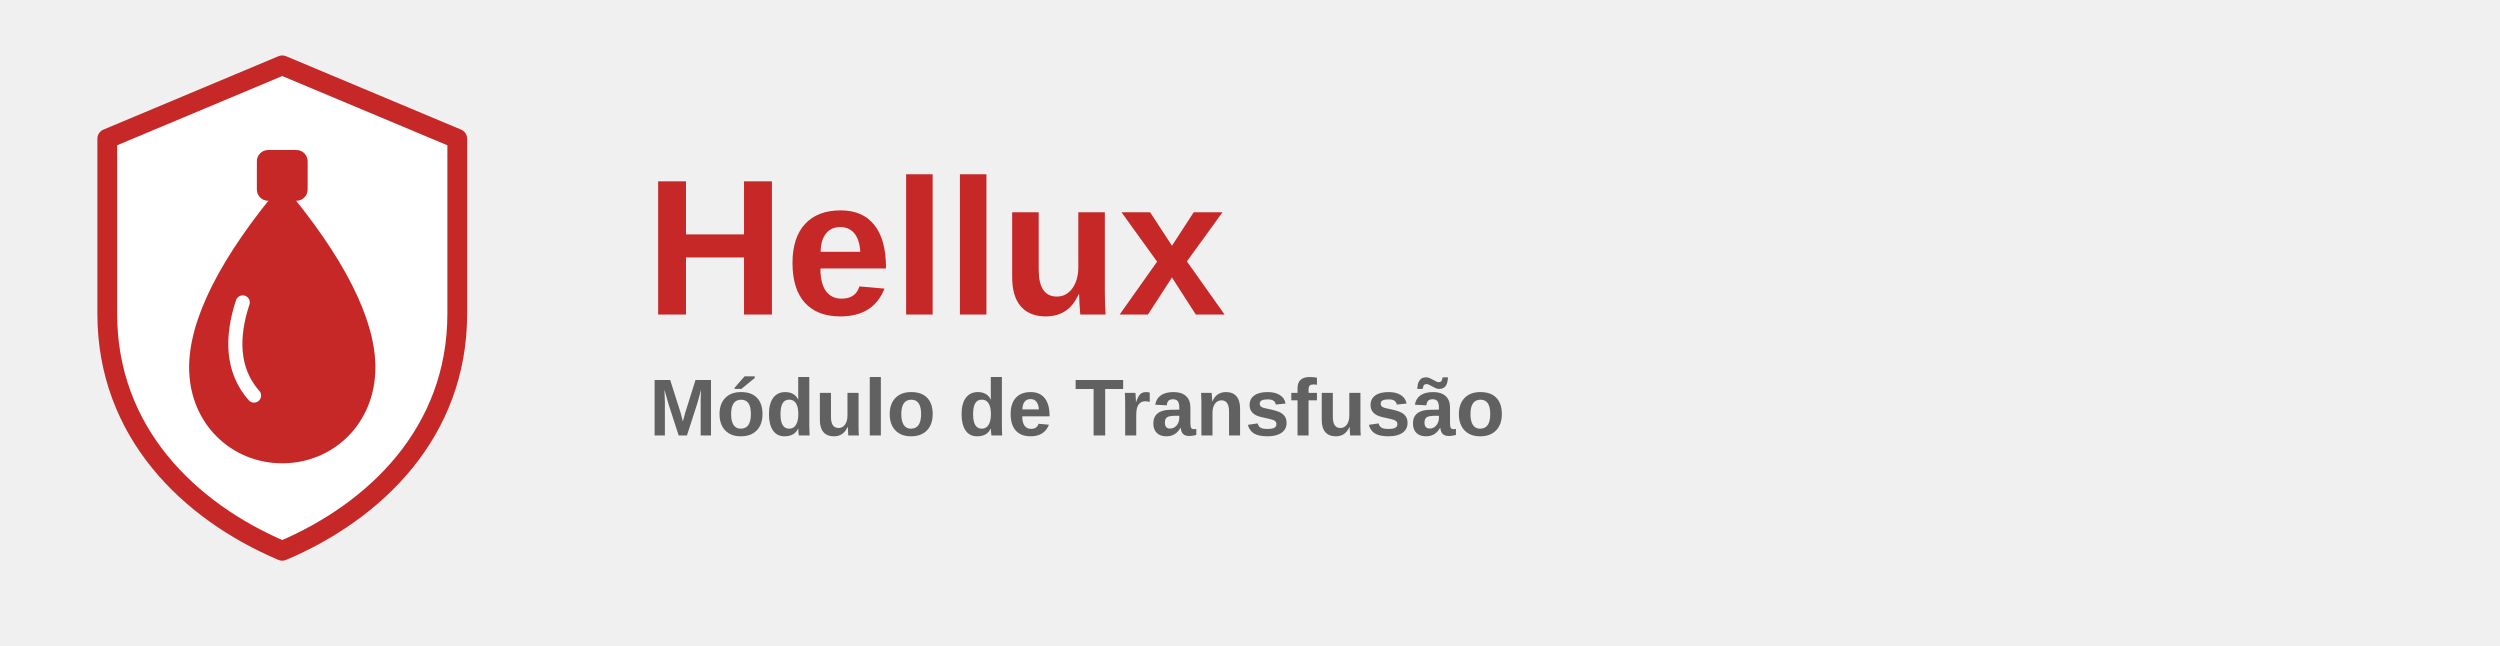
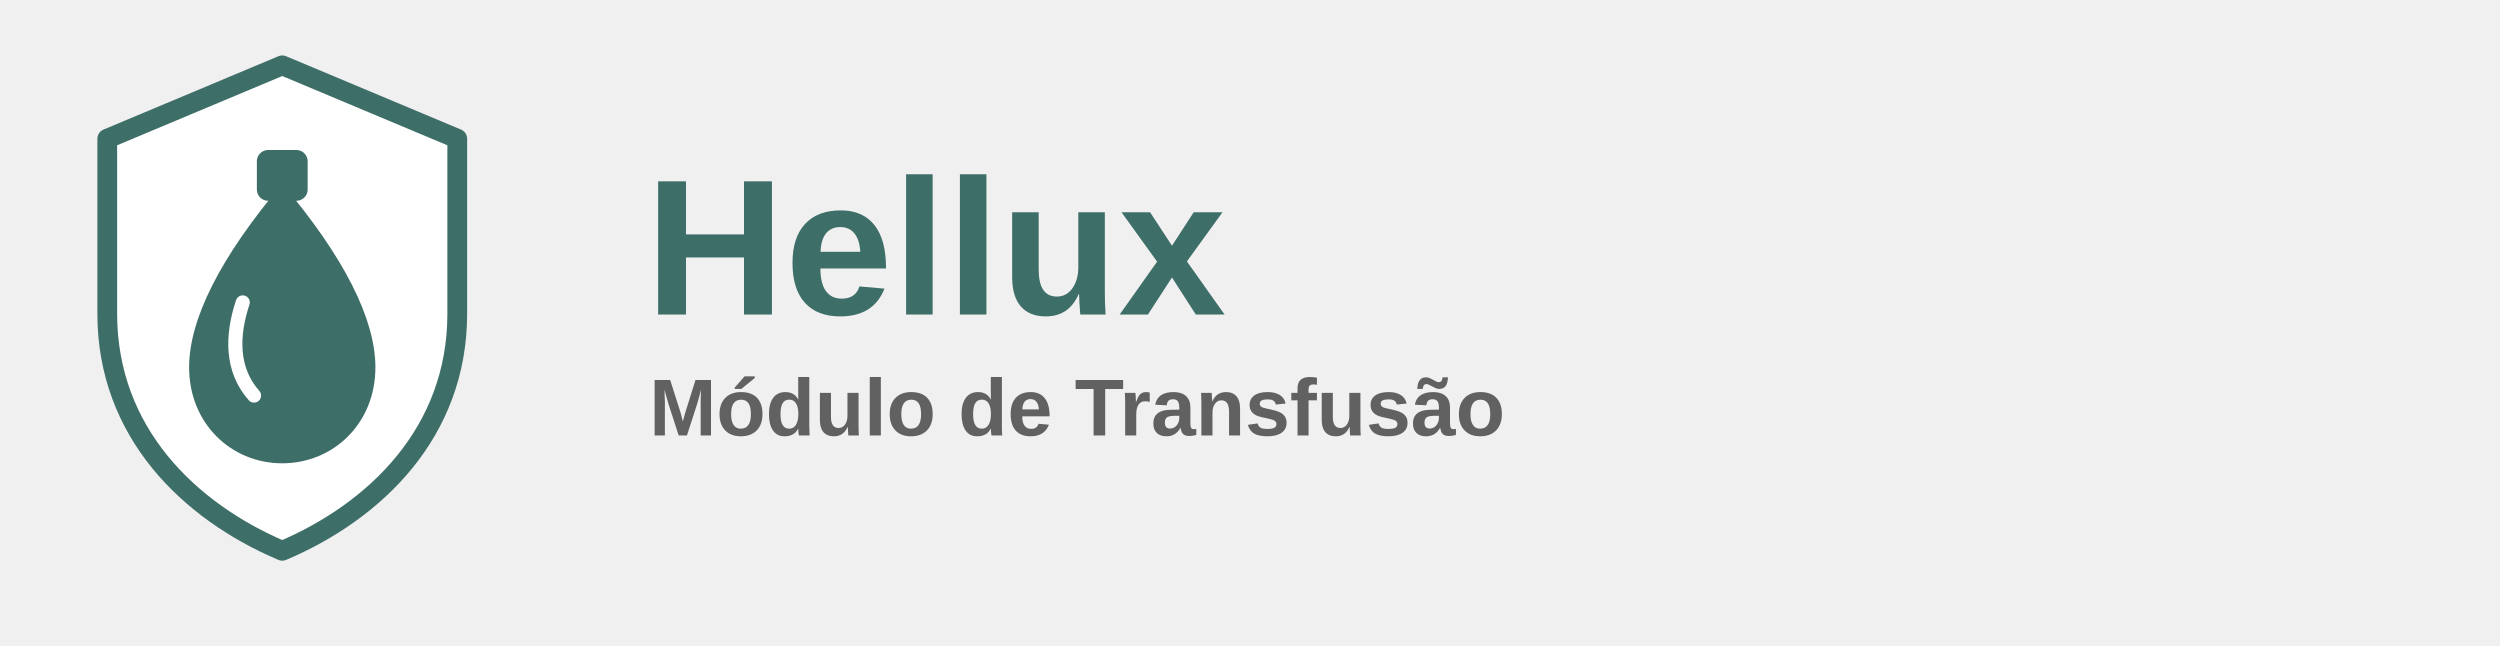
<svg xmlns="http://www.w3.org/2000/svg" viewBox="0 0 620 160">
  <defs>
    <symbol id="hg-icon2" viewBox="0 0 200 200">
-       <path d="M100,16 L162,42 L162,104 C162,146 133,174 100,188 C67,174 38,146 38,104 L38,42 Z" fill="#FFFFFF" stroke="#C62828" stroke-width="7" stroke-linejoin="round" />
-       <rect x="91" y="46" width="18" height="18" rx="4" fill="#C62828" />
-       <path d="M100,58 C122,84 133,106 133,123 C133,143 118,157 100,157 C82,157 67,143 67,123 C67,106 78,84 100,58 Z" fill="#C62828" />
+       <path d="M100,16 L162,42 L162,104 C162,146 133,174 100,188 C67,174 38,146 38,104 L38,42 Z" fill="#FFFFFF" stroke="#3E6E68" stroke-width="7" stroke-linejoin="round" />
+       <rect x="91" y="46" width="18" height="18" rx="4" fill="#3E6E68" />
+       <path d="M100,58 C122,84 133,106 133,123 C133,143 118,157 100,157 C82,157 67,143 67,123 C67,106 78,84 100,58 Z" fill="#3E6E68" />
      <path d="M86,100 C82,112 82,124 90,133" fill="none" stroke="#FFFFFF" stroke-width="5" stroke-linecap="round" />
    </symbol>
  </defs>
  <use href="#hg-icon2" x="0" y="5" width="140" height="140" />
-   <text x="160" y="78" font-family="Poppins, Arial, sans-serif" font-weight="700" font-size="48" fill="#C62828">Hellux</text>
+   <text x="160" y="78" font-family="Poppins, Arial, sans-serif" font-weight="700" font-size="48" fill="#3E6E68">Hellux</text>
  <text x="161" y="108" font-family="Poppins, Arial, sans-serif" font-weight="600" font-size="20" fill="#616161">Módulo de Transfusão</text>
</svg>
